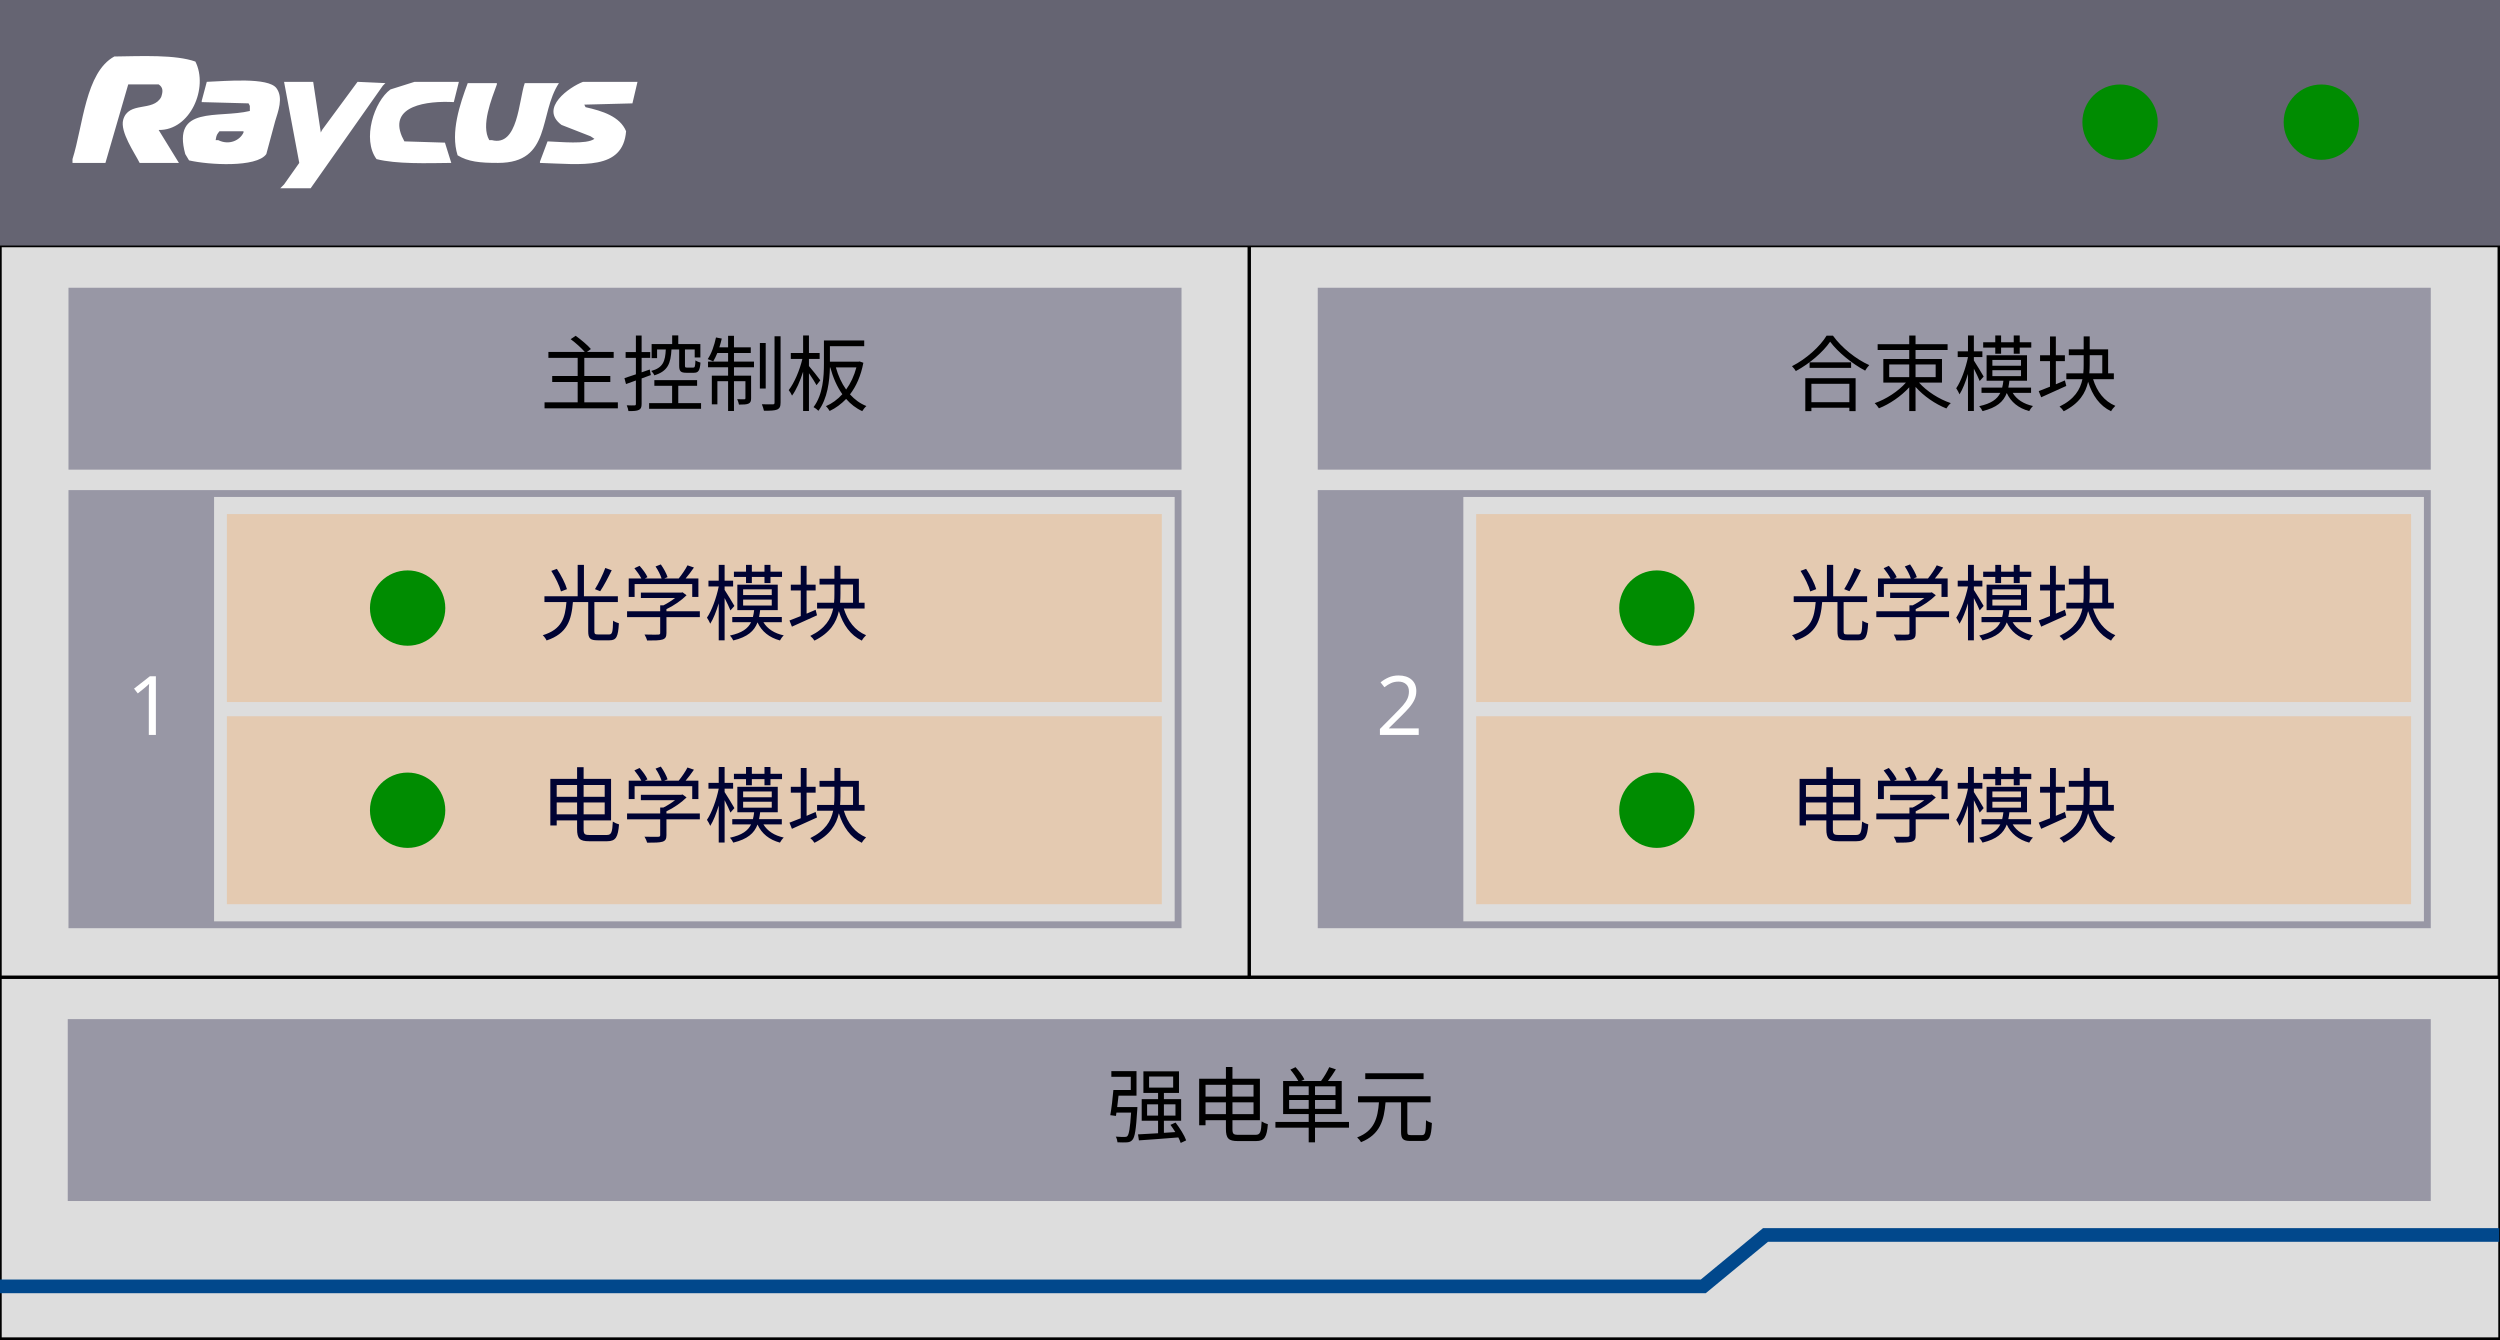
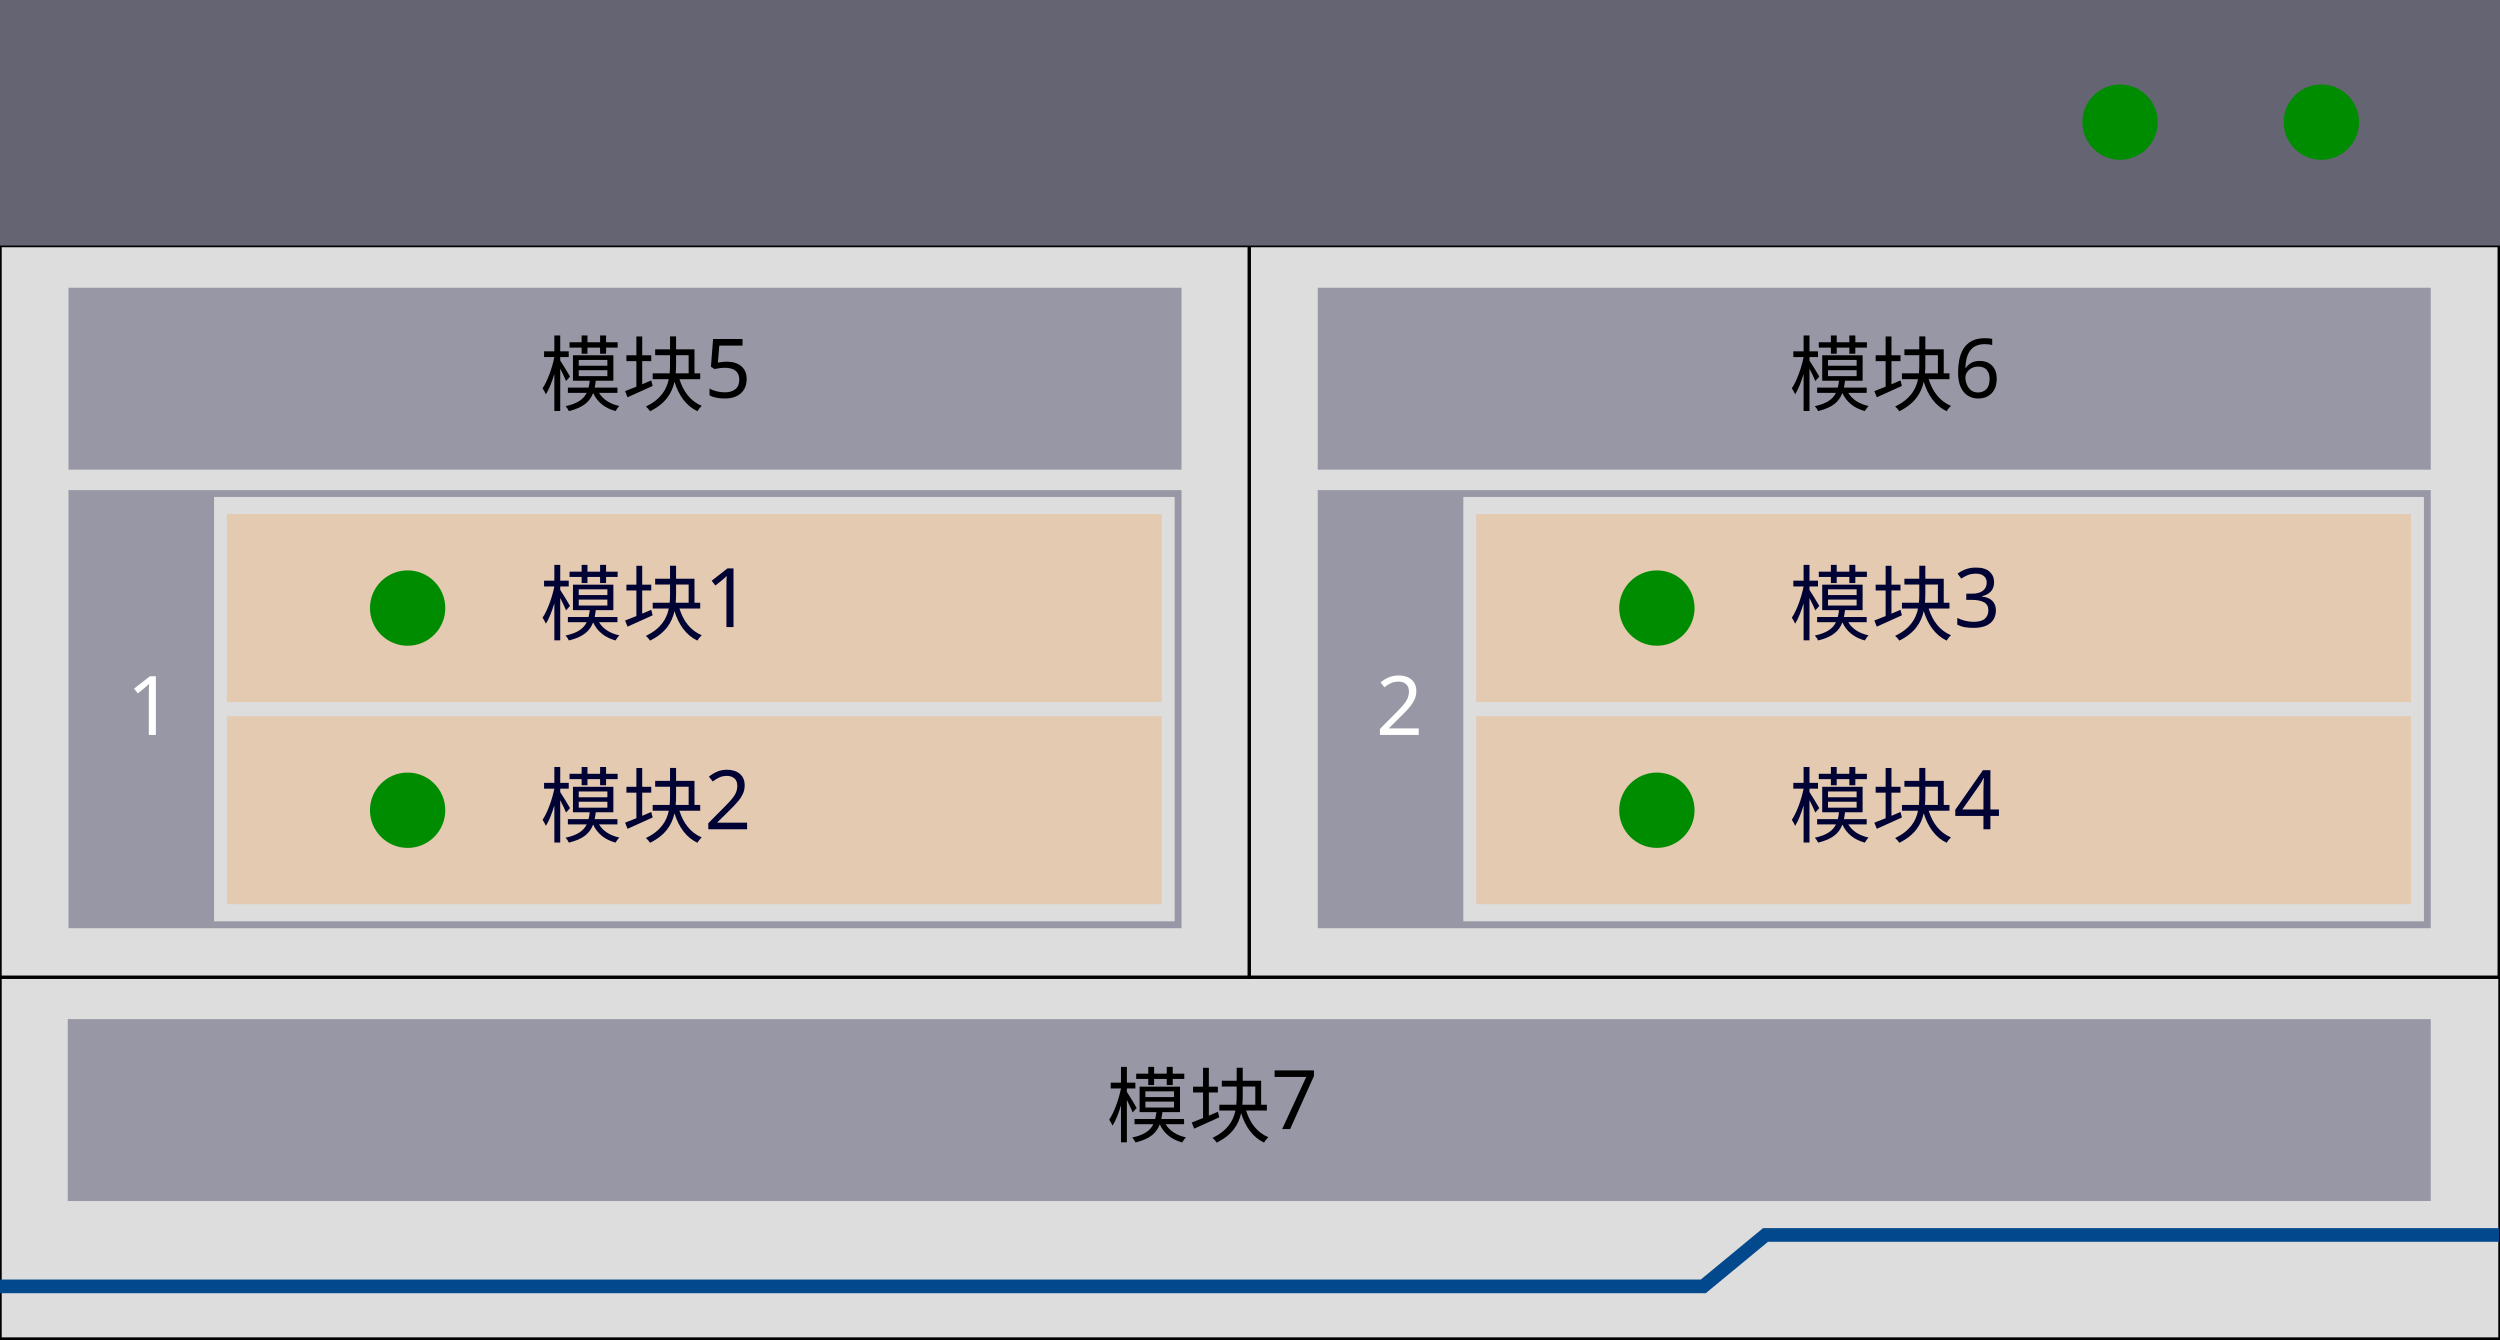
<svg xmlns="http://www.w3.org/2000/svg" version="1.1" x="0px" y="0px" width="100%" height="100%" viewBox="0 0 730 391.012" enable-background="new 0 0 730 391.012" xml:space="preserve">
  <g id="0">
    <rect x="0" fill="#DDDDDD" stroke="#000000" stroke-miterlimit="10" width="730" height="391.012" />
    <rect x="0" y="71.699" fill="#DDDDDD" stroke="#000000" stroke-miterlimit="10" width="365" height="213.658" />
    <rect x="20" y="143.113" fill="#9897A5" width="325" height="127.921" />
    <rect x="364.782" y="71.699" fill="#DDDDDD" stroke="#000000" stroke-miterlimit="10" width="365" height="213.658" />
    <rect x="384.782" y="143.113" fill="#9897A5" width="325" height="127.921" />
    <rect y="-0.36" fill="#656472" width="730" height="72.059" />
-     <g>
-       <g>
-         <path fill-rule="evenodd" clip-rule="evenodd" fill="#FFFFFF" d="M57.051,17.978c-5.805-2.065-15.666-1.596-23.674-1.48     C24.91,21.119,24.273,36.702,21.17,46.46c0,0.37,0,0.74,0,1.11c3.206,0,6.412,0,9.618,0c2.219-7.644,4.439-15.29,6.658-22.934     c2.959,0,5.919,0,8.878,0c1.318,0.905,1.314,1.994,0.74,3.699c-2.356,4.443-9.537,1.09-11.097,6.658     c-0.941,3.525,3.279,9.542,4.809,12.577c3.822,0,7.645,0,11.467,0c-1.973-3.206-3.946-6.412-5.919-9.618     C55.605,38.117,60.928,25.616,57.051,17.978z M60.38,23.896c-0.493,1.849-0.986,3.699-1.48,5.549c0,0.123,0,0.247,0,0.37     c4.562,0.123,9.125,0.247,13.687,0.37c0.123,0.247,0.247,0.493,0.37,0.74c0,0.493,0,0.986,0,1.48     c-9.348,2.246-22.759-1.722-18.865,12.577c0.37,0.617,0.74,1.233,1.11,1.85c5.601,1.312,19.744,2.179,22.564-1.85     c0.863-3.206,1.726-6.412,2.589-9.618c0.821-2.744,2.459-6.807,0.37-9.618C78.318,22.507,65.917,23.677,60.38,23.896z      M71.107,38.692c-0.984,2.204-4.125,3.852-7.398,2.219c-0.247,0-0.493,0-0.74,0c0.277-1.685,0.39-1.61,1.11-2.589     c2.342,0,4.686,0,7.028,0C71.107,38.446,71.107,38.569,71.107,38.692z M112.537,24.266c-2.712-0.123-5.426-0.247-8.138-0.37     c-3.452,4.685-6.905,9.371-10.357,14.056c-0.123,0.247-0.247,0.493-0.37,0.74c-0.74-4.932-1.48-9.865-2.219-14.796     c-2.836,0-5.672,0-8.508,0c1.479,7.891,2.959,15.783,4.439,23.674c-1.479,2.096-2.959,4.192-4.439,6.288     c-0.37,0.37-0.74,0.74-1.11,1.11c2.959,0,5.919,0,8.878,0c7.027-9.987,14.057-19.976,21.085-29.962     C112.043,24.759,112.29,24.513,112.537,24.266z M132.512,29.815c0.493-1.973,0.986-3.946,1.48-5.918c-4.315,0-8.632,0-12.947,0     c-2.342,0.74-4.686,1.48-7.028,2.219c-4.761,3.431-8.367,14.568-4.069,20.345c5.808,1.471,14.406,1.203,21.825,1.11     c-0.617-1.973-1.233-3.946-1.85-5.919c-3.945-0.123-7.892-0.247-11.837-0.37c-0.247-0.493-0.493-0.986-0.74-1.48     C113.585,30.901,124.585,29.38,132.512,29.815z M186.148,23.896c-5.302,0-10.604,0-15.906,0     c-3.901,1.478-12.875,7.658-6.288,12.577c2.836,1.11,5.672,2.22,8.508,3.329c0.37,0.247,0.74,0.493,1.11,0.74     c-2.31,1.713-9.971,0.857-13.687,0.74c-0.74,1.973-1.48,3.946-2.219,5.919c0,0.123,0,0.247,0,0.37     c12.285,0.378,24.22,2.266,25.154-9.248c-1.806-4.351-6.968-5.932-11.837-7.028c-0.123-0.247-0.247-0.493-0.37-0.74     c4.685-0.123,9.371-0.247,14.056-0.37C185.161,28.089,185.655,25.992,186.148,23.896z M153.226,24.266     c-1.773,5.113-1.941,18.673-9.618,16.646c-0.247,0-0.493,0-0.74,0c-2.503-4.242,0.677-12.021,2.219-16.276     c0-0.123,0-0.247,0-0.37c-2.836,0-5.672,0-8.508,0c-2.257,6.071-5.104,14.344-2.959,21.085c3.068,1.883,6.556,2.226,11.837,2.219     c15.664-0.018,11.789-14.249,17.755-23.304C159.885,24.266,156.555,24.266,153.226,24.266z" />
-       </g>
-     </g>
    <polyline fill="none" stroke="#01488C" stroke-width="4" stroke-miterlimit="10" points="-0.218,375.614 497.36,375.614    515.525,360.614 729.782,360.614  " />
    <rect x="427.294" y="145.113" fill="#DDDDDD" width="280.489" height="123.921" />
    <text transform="matrix(1 0 0 1 401.7821 214.6093)" fill="#FFFFFF" font-family="'PingFangHK-Thin-83pv-RKSJ-H'" font-size="24">2</text>
    <rect x="62.511" y="145.113" fill="#DDDDDD" width="280.489" height="123.921" />
    <text transform="matrix(1 0 0 1 37 214.6093)" fill="#FFFFFF" font-family="'PingFangHK-Thin-83pv-RKSJ-H'" font-size="24">1</text>
  </g>
  <g id="1" style="cursor:pointer">
    <rect x="66.256" y="150.113" fill="#E4CAB1" width="273" height="54.887" />
-     <text transform="matrix(1 0 0 1 157.6649 185.0923)" fill="#000333" font-family="'PingFangHK-Thin-83pv-RKSJ-H'" font-size="24">光学模块</text>
+     <text transform="matrix(1 0 0 1 157.6649 185.0923)" fill="#000333" font-family="'PingFangHK-Thin-83pv-RKSJ-H'" font-size="24">模块1</text>
  </g>
  <g id="l1Warn">
    <circle fill="#008C01" cx="119.027" cy="177.556" r="11" />
  </g>
  <g id="33" style="cursor:pointer">
    <rect x="66.256" y="209.146" fill="#E4CAB1" width="273" height="54.887" />
-     <text transform="matrix(1 0 0 1 157.6648 244.1263)" fill="#000333" font-family="'PingFangHK-Thin-83pv-RKSJ-H'" font-size="24">电学模块</text>
+     <text transform="matrix(1 0 0 1 157.6648 244.1263)" fill="#000333" font-family="'PingFangHK-Thin-83pv-RKSJ-H'" font-size="24">模块2</text>
  </g>
  <g id="l33Warn">
    <circle fill="#008C01" cx="119.027" cy="236.59" r="11" />
  </g>
  <g id="2" style="cursor:pointer">
    <rect x="431.038" y="150.113" fill="#E4CAB1" width="273" height="54.887" />
-     <text transform="matrix(1 0 0 1 522.447 185.0923)" fill="#000333" font-family="'PingFangHK-Thin-83pv-RKSJ-H'" font-size="24">光学模块</text>
+     <text transform="matrix(1 0 0 1 522.447 185.0923)" fill="#000333" font-family="'PingFangHK-Thin-83pv-RKSJ-H'" font-size="24">模块3</text>
  </g>
  <g id="l2Warn">
    <circle fill="#008C01" cx="483.809" cy="177.556" r="11" />
  </g>
  <g id="34" style="cursor:pointer">
    <rect x="431.038" y="209.146" fill="#E4CAB1" width="273" height="54.887" />
-     <text transform="matrix(1 0 0 1 522.447 244.1263)" fill="#000333" font-family="'PingFangHK-Thin-83pv-RKSJ-H'" font-size="24">电学模块</text>
+     <text transform="matrix(1 0 0 1 522.447 244.1263)" fill="#000333" font-family="'PingFangHK-Thin-83pv-RKSJ-H'" font-size="24">模块4</text>
  </g>
  <g id="l34Warn">
    <circle fill="#008C01" cx="483.809" cy="236.59" r="11" />
  </g>
  <g id="5" style="cursor:pointer">
    <rect x="20" y="84.022" fill="#9897A5" width="325" height="53.115" />
-     <text transform="matrix(1 0 0 1 157.6647 118.1153)" font-family="'PingFangHK-Thin-83pv-RKSJ-H'" font-size="24">主控制板</text>
+     <text transform="matrix(1 0 0 1 157.6647 118.1153)" font-family="'PingFangHK-Thin-83pv-RKSJ-H'" font-size="24">模块5</text>
  </g>
  <g id="6" style="cursor:pointer">
    <rect x="384.782" y="84.022" fill="#9897A5" width="325" height="53.115" />
-     <text transform="matrix(1 0 0 1 522.4469 118.1153)" font-family="'PingFangHK-Thin-83pv-RKSJ-H'" font-size="24">合束模块</text>
+     <text transform="matrix(1 0 0 1 522.4469 118.1153)" font-family="'PingFangHK-Thin-83pv-RKSJ-H'" font-size="24">模块6</text>
  </g>
  <g id="7" style="cursor:pointer">
    <rect x="19.782" y="297.583" fill="#9897A5" width="690" height="53.115" />
-     <text transform="matrix(1 0 0 1 323.1249 331.6763)" font-family="'PingFangHK-Thin-83pv-RKSJ-H'" font-size="24">强电单元</text>
+     <text transform="matrix(1 0 0 1 323.1249 331.6763)" font-family="'PingFangHK-Thin-83pv-RKSJ-H'" font-size="24">模块7</text>
  </g>
  <g id="l0Status">
    <circle fill-rule="evenodd" clip-rule="evenodd" fill="#008C01" cx="619.056" cy="35.669" r="11" />
  </g>
  <g id="l0Warn">
    <circle fill-rule="evenodd" clip-rule="evenodd" fill="#008C01" cx="677.83" cy="35.669" r="11" />
  </g>
</svg>
